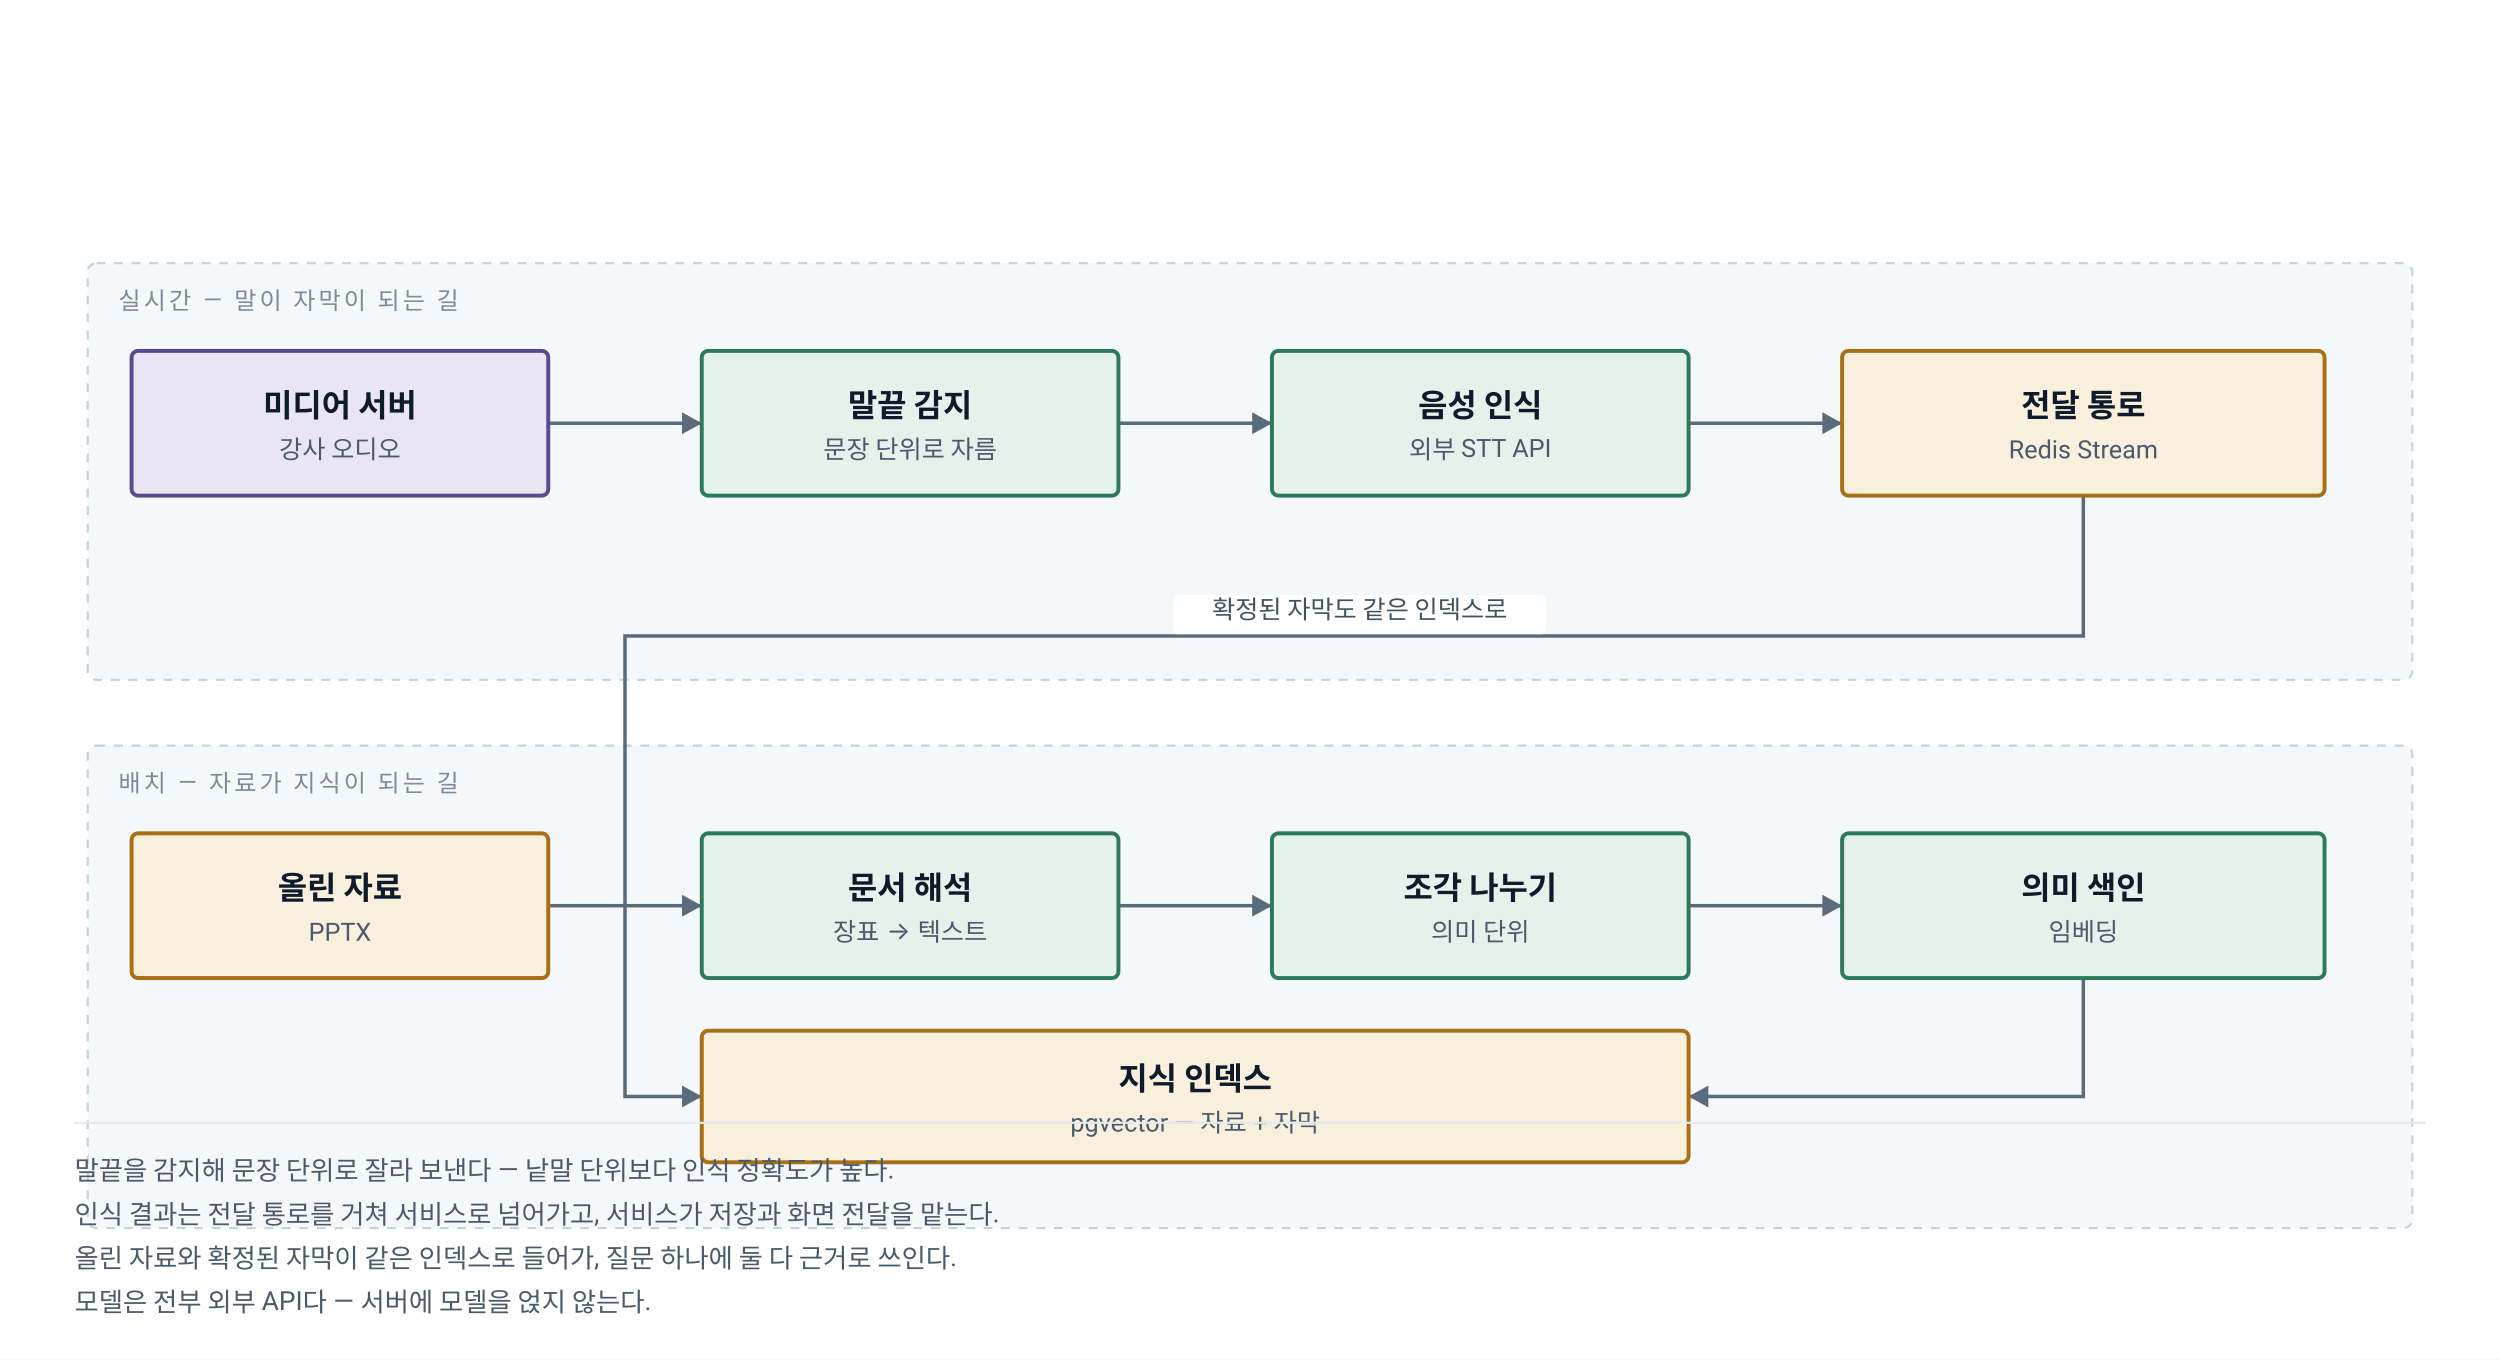
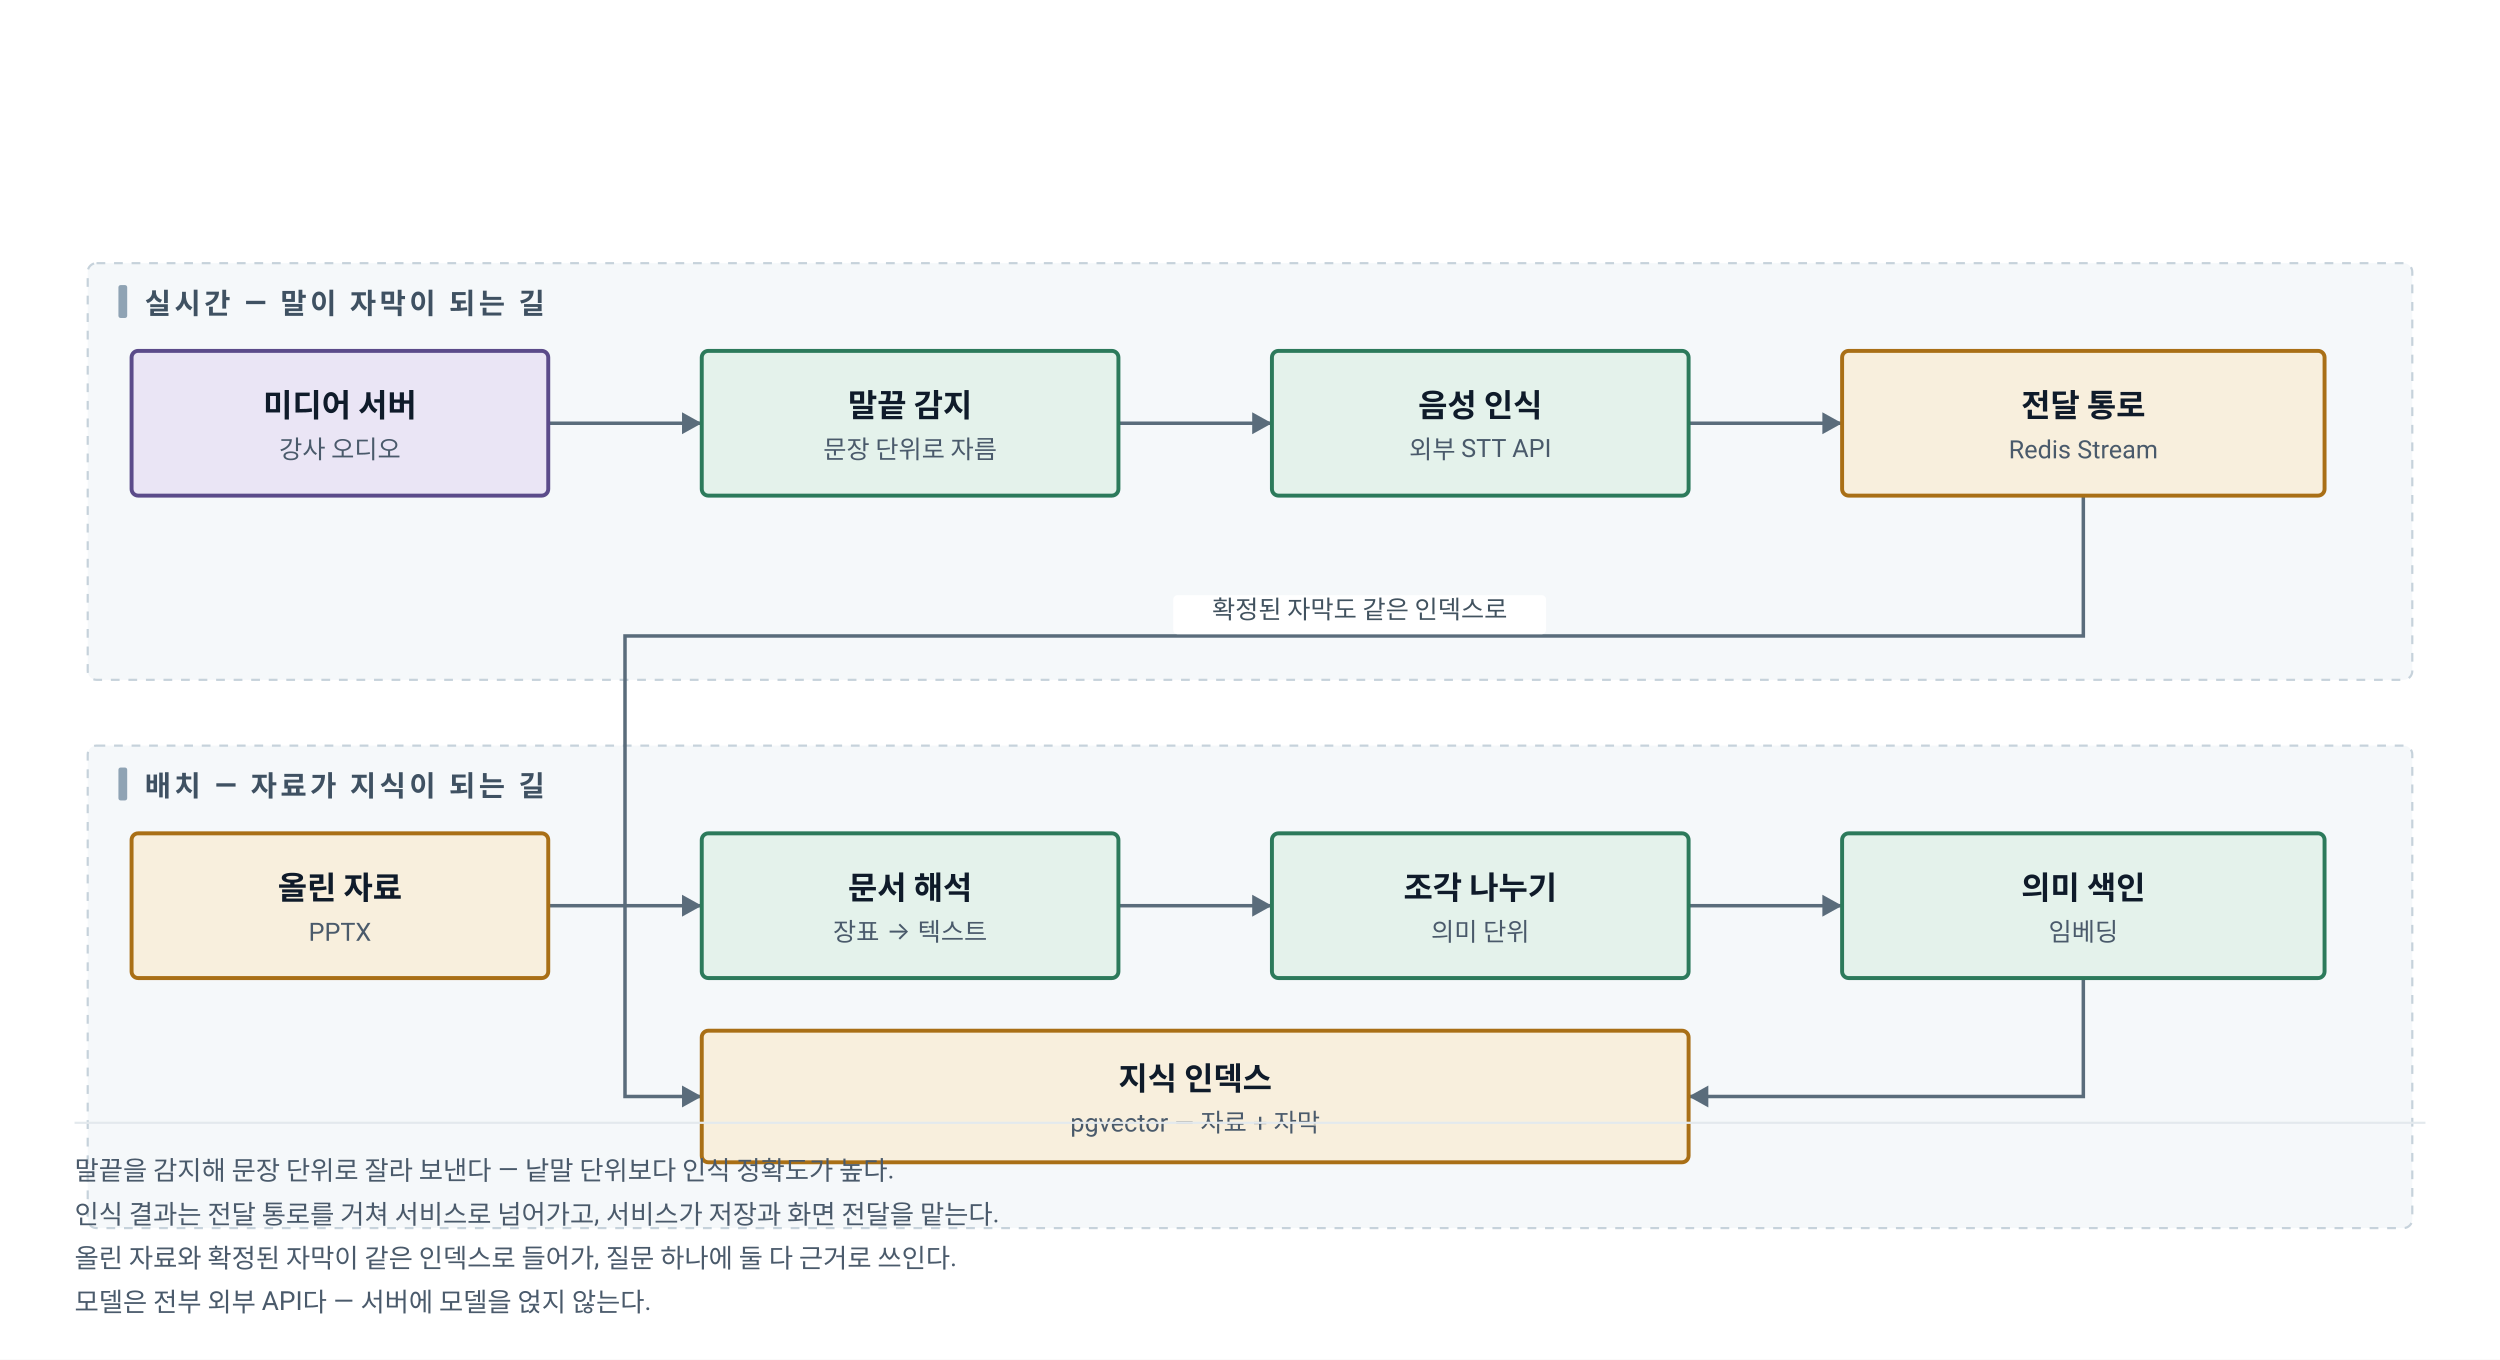
<svg xmlns="http://www.w3.org/2000/svg" viewBox="0 0 1140 620" width="1140" height="620" role="img">
  <style>text{font-family:system-ui,-apple-system,"Segoe UI",Roboto,"Malgun Gothic","Apple SD Gothic Neo","Noto Sans KR",sans-serif}</style>
  <rect width="100%" height="100%" fill="#FFFFFF" />
  <rect x="40" y="120" width="1060" height="190" rx="4" fill="#F5F8FA" stroke="#C6D2DB" stroke-width="1" stroke-dasharray="4 4" />
-   <text x="54" y="141" font-size="11" fill="#7C8B99" letter-spacing="1.4">실시간 — 말이 자막이 되는 길</text>
+   <rect x="54" y="130" width="4" height="15" rx="1" fill="#8FA3B4" />
+   <text x="66" y="143" font-size="13" font-weight="700" fill="#3F5162" letter-spacing="1.6">실시간 — 말이 자막이 되는 길</text>
  <rect x="40" y="340" width="1060" height="220" rx="4" fill="#F5F8FA" stroke="#C6D2DB" stroke-width="1" stroke-dasharray="4 4" />
-   <text x="54" y="361" font-size="11" fill="#7C8B99" letter-spacing="1.4">배치 — 자료가 지식이 되는 길</text>
+   <rect x="54" y="350" width="4" height="15" rx="1" fill="#8FA3B4" />
+   <text x="66" y="363" font-size="13" font-weight="700" fill="#3F5162" letter-spacing="1.6">배치 — 자료가 지식이 되는 길</text>
  <path d="M250,193 H320" fill="none" stroke="#5A6C7B" stroke-width="1.6" />
  <path d="M320,193 l-9,-5 l0,10 z" fill="#5A6C7B" />
  <path d="M510,193 H580" fill="none" stroke="#5A6C7B" stroke-width="1.6" />
  <path d="M580,193 l-9,-5 l0,10 z" fill="#5A6C7B" />
  <path d="M770,193 H840" fill="none" stroke="#5A6C7B" stroke-width="1.6" />
  <path d="M840,193 l-9,-5 l0,10 z" fill="#5A6C7B" />
  <path d="M250,413 H320" fill="none" stroke="#5A6C7B" stroke-width="1.6" />
  <path d="M320,413 l-9,-5 l0,10 z" fill="#5A6C7B" />
  <path d="M510,413 H580" fill="none" stroke="#5A6C7B" stroke-width="1.6" />
  <path d="M580,413 l-9,-5 l0,10 z" fill="#5A6C7B" />
  <path d="M770,413 H840" fill="none" stroke="#5A6C7B" stroke-width="1.6" />
  <path d="M840,413 l-9,-5 l0,10 z" fill="#5A6C7B" />
  <path d="M950,446 V500 H770" fill="none" stroke="#5A6C7B" stroke-width="1.6" />
  <path d="M770,500 l9,-5 l0,10 z" fill="#5A6C7B" />
  <path d="M950,226 V290 H285 V500 H320" fill="none" stroke="#5A6C7B" stroke-width="1.6" />
  <path d="M320,500 l-9,-5 l0,10 z" fill="#5A6C7B" />
  <rect x="535.0" y="271.4" width="170.0" height="17.8" fill="#FFFFFF" rx="2" />
  <text x="620" y="282" text-anchor="middle" font-size="11.5" fill="#41525F" font-weight="500">확정된 자막도 같은 인덱스로</text>
  <rect x="60" y="160" width="190" height="66" rx="3" fill="#EAE5F5" stroke="#5B4B8A" stroke-width="1.8" />
  <text x="155.0" y="190.0" text-anchor="middle" font-size="14.5" font-weight="650" fill="#0F1B2A">미디어 서버</text>
  <text x="155.0" y="209.0" text-anchor="middle" font-size="11.5" fill="#4A5A6B">강사 오디오</text>
  <rect x="320" y="160" width="190" height="66" rx="3" fill="#E4F2EB" stroke="#2C7A5B" stroke-width="1.8" />
  <text x="415.0" y="190.0" text-anchor="middle" font-size="14.5" font-weight="650" fill="#0F1B2A">말끝 감지</text>
  <text x="415.0" y="209.0" text-anchor="middle" font-size="11.5" fill="#4A5A6B">문장 단위로 자름</text>
  <rect x="580" y="160" width="190" height="66" rx="3" fill="#E4F2EB" stroke="#2C7A5B" stroke-width="1.8" />
  <text x="675.0" y="190.0" text-anchor="middle" font-size="14.5" font-weight="650" fill="#0F1B2A">음성 인식</text>
  <text x="675.0" y="209.0" text-anchor="middle" font-size="11.5" fill="#4A5A6B">외부 STT API</text>
  <rect x="840" y="160" width="220" height="66" rx="3" fill="#F8EFDD" stroke="#A96F16" stroke-width="1.8" />
  <text x="950.0" y="190.0" text-anchor="middle" font-size="14.5" font-weight="650" fill="#0F1B2A">전달 통로</text>
  <text x="950.0" y="209.0" text-anchor="middle" font-size="11.5" fill="#4A5A6B">Redis Stream</text>
  <rect x="60" y="380" width="190" height="66" rx="3" fill="#F8EFDD" stroke="#A96F16" stroke-width="1.8" />
  <text x="155.0" y="410.0" text-anchor="middle" font-size="14.5" font-weight="650" fill="#0F1B2A">올린 자료</text>
  <text x="155.0" y="429.0" text-anchor="middle" font-size="11.5" fill="#4A5A6B">PPTX</text>
  <rect x="320" y="380" width="190" height="66" rx="3" fill="#E4F2EB" stroke="#2C7A5B" stroke-width="1.8" />
  <text x="415.0" y="410.0" text-anchor="middle" font-size="14.5" font-weight="650" fill="#0F1B2A">문서 해석</text>
  <text x="415.0" y="429.0" text-anchor="middle" font-size="11.5" fill="#4A5A6B">장표 → 텍스트</text>
  <rect x="580" y="380" width="190" height="66" rx="3" fill="#E4F2EB" stroke="#2C7A5B" stroke-width="1.8" />
  <text x="675.0" y="410.0" text-anchor="middle" font-size="14.5" font-weight="650" fill="#0F1B2A">조각 나누기</text>
  <text x="675.0" y="429.0" text-anchor="middle" font-size="11.5" fill="#4A5A6B">의미 단위</text>
  <rect x="840" y="380" width="220" height="66" rx="3" fill="#E4F2EB" stroke="#2C7A5B" stroke-width="1.8" />
  <text x="950.0" y="410.0" text-anchor="middle" font-size="14.5" font-weight="650" fill="#0F1B2A">의미 색인</text>
  <text x="950.0" y="429.0" text-anchor="middle" font-size="11.5" fill="#4A5A6B">임베딩</text>
  <rect x="320" y="470" width="450" height="60" rx="3" fill="#F8EFDD" stroke="#A96F16" stroke-width="1.8" />
  <text x="545.0" y="497.0" text-anchor="middle" font-size="14.5" font-weight="650" fill="#0F1B2A">지식 인덱스</text>
  <text x="545.0" y="516.0" text-anchor="middle" font-size="11.5" fill="#4A5A6B">pgvector — 자료 + 자막</text>
  <line x1="34" y1="512" x2="1106" y2="512" stroke="#E3E9ED" />
  <text x="34" y="538" font-size="12" fill="#4A5A6B">말끝을 감지해 문장 단위로 잘라 보낸다 — 낱말 단위보다 인식 정확도가 높다.</text>
  <text x="34" y="558" font-size="12" fill="#4A5A6B">인식 결과는 전달 통로를 거쳐 서비스로 넘어가고, 서비스가 저장과 화면 전달을 맡는다.</text>
  <text x="34" y="578" font-size="12" fill="#4A5A6B">올린 자료와 확정된 자막이 같은 인덱스로 들어가, 질문 하나에 둘 다 근거로 쓰인다.</text>
  <text x="34" y="598" font-size="12" fill="#4A5A6B">모델은 전부 외부 API다 — 서버에 모델을 얹지 않는다.</text>
</svg>
